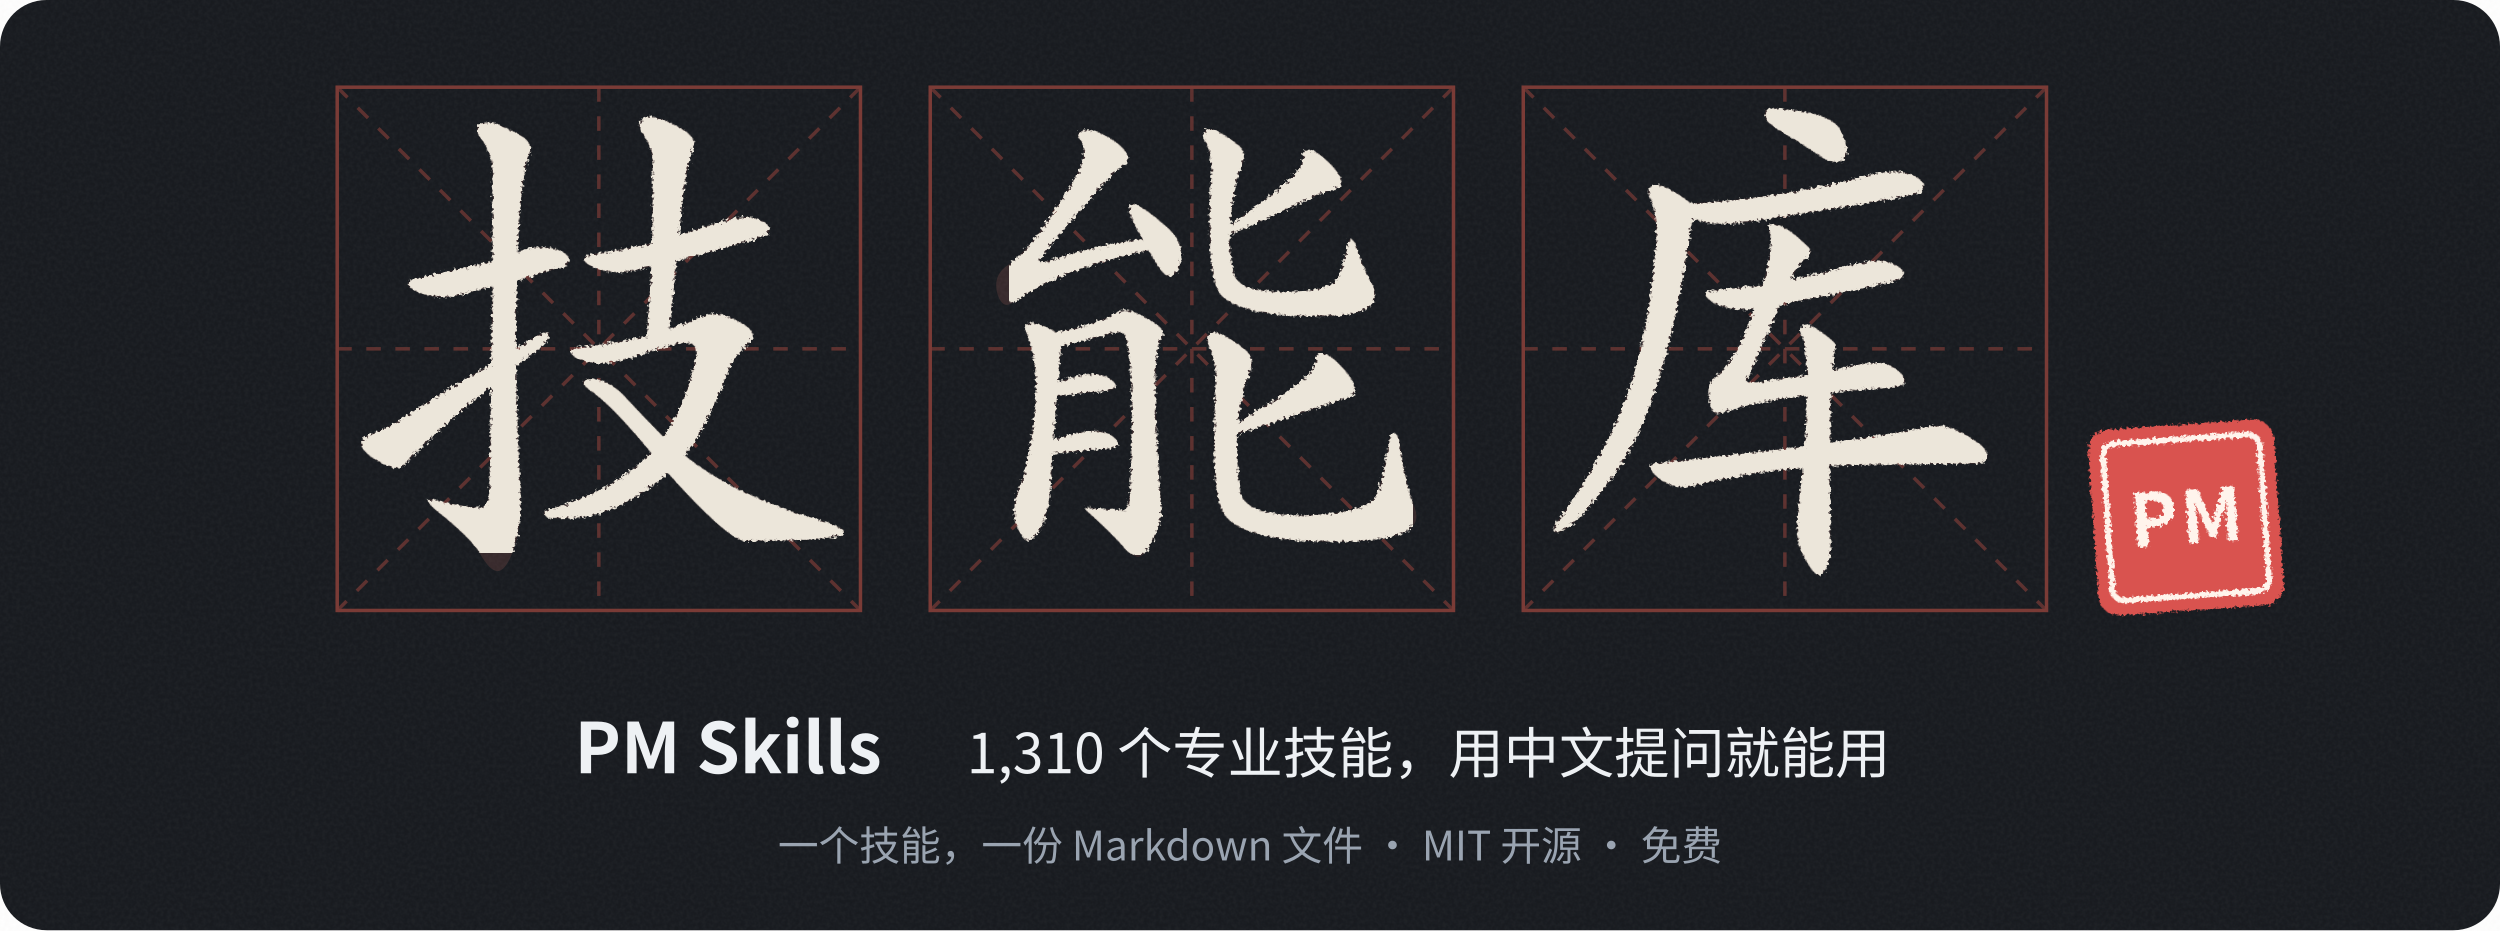
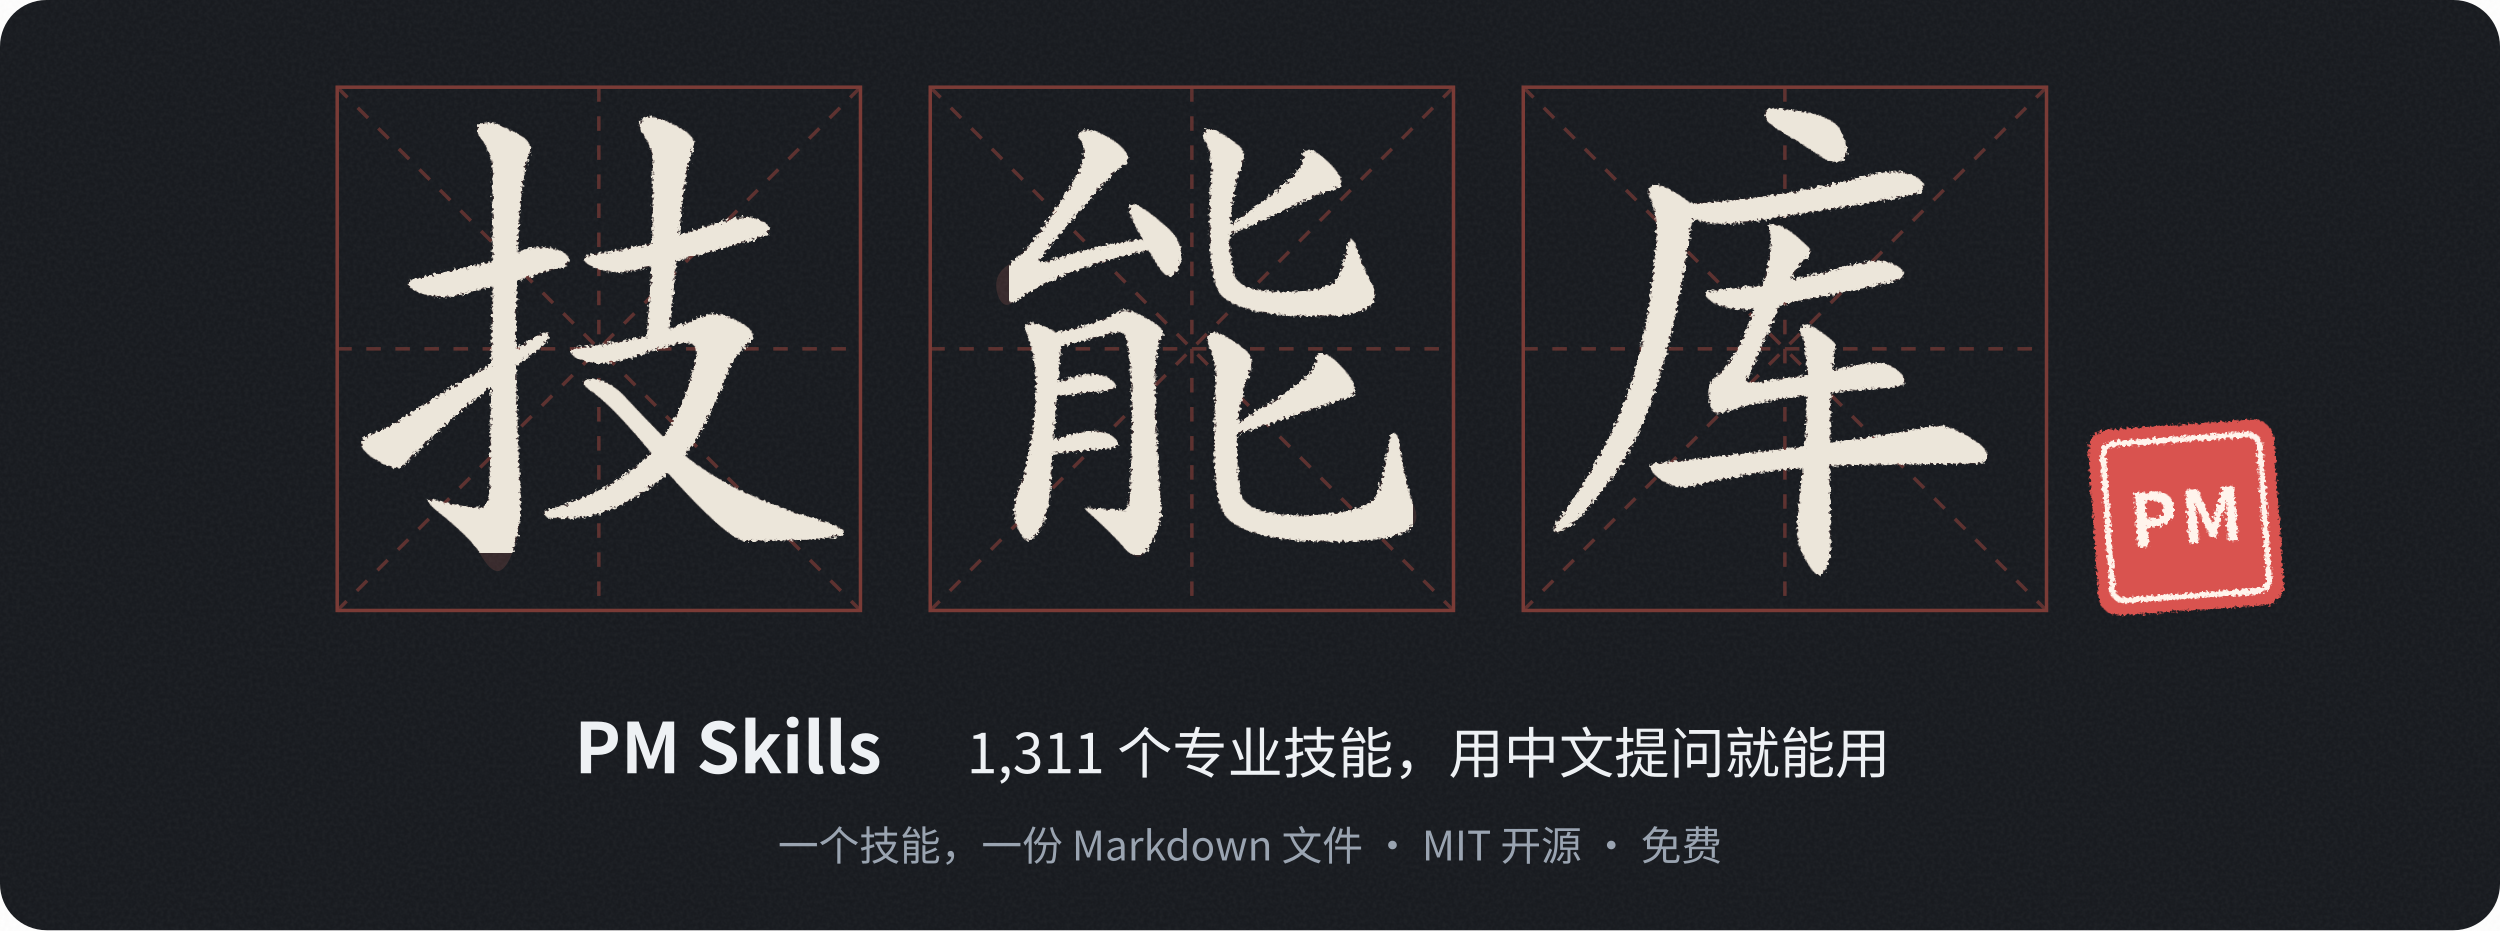
- <svg xmlns="http://www.w3.org/2000/svg" width="860" height="320" viewBox="0 0 860 320" role="img" aria-label="书法动画：“技能库”三个字一笔一画写出来，最后盖上 PM 印章。PM Skills，1,310 个专业技能，用中文提问就能用">
+ <svg xmlns="http://www.w3.org/2000/svg" width="860" height="320" viewBox="0 0 860 320" role="img" aria-label="书法动画：“技能库”三个字一笔一画写出来，最后盖上 PM 印章。PM Skills，1,311 个专业技能，用中文提问就能用">
  <style>
text{font-family:"PingFang SC","Noto Sans CJK SC","Microsoft YaHei",sans-serif}
@keyframes k0{0%,2.86%{stroke-dashoffset:302;opacity:0}2.93%{opacity:1}4.00%,91.43%{stroke-dashoffset:0;opacity:1}96.43%,100%{stroke-dashoffset:0;opacity:0}}.k0{animation:k0 14s infinite;stroke-dasharray:298 898;stroke-dashoffset:0}
@keyframes k1{0%,4.43%{stroke-dashoffset:946;opacity:0}4.50%{opacity:1}7.23%,91.43%{stroke-dashoffset:0;opacity:1}96.43%,100%{stroke-dashoffset:0;opacity:0}}.k1{animation:k1 14s infinite;stroke-dasharray:942 1542;stroke-dashoffset:0}
@keyframes k2{0%,7.66%{stroke-dashoffset:420;opacity:0}7.73%{opacity:1}8.90%,91.43%{stroke-dashoffset:0;opacity:1}96.43%,100%{stroke-dashoffset:0;opacity:0}}.k2{animation:k2 14s infinite;stroke-dasharray:416 1016;stroke-dashoffset:0}
@keyframes k3{0%,9.33%{stroke-dashoffset:349;opacity:0}9.40%{opacity:1}10.47%,91.43%{stroke-dashoffset:0;opacity:1}96.43%,100%{stroke-dashoffset:0;opacity:0}}.k3{animation:k3 14s infinite;stroke-dasharray:345 945;stroke-dashoffset:0}
@keyframes k4{0%,10.90%{stroke-dashoffset:436;opacity:0}10.97%{opacity:1}12.18%,91.43%{stroke-dashoffset:0;opacity:1}96.43%,100%{stroke-dashoffset:0;opacity:0}}.k4{animation:k4 14s infinite;stroke-dasharray:432 1032;stroke-dashoffset:0}
@keyframes k5{0%,12.61%{stroke-dashoffset:806;opacity:0}12.68%{opacity:1}15.00%,91.43%{stroke-dashoffset:0;opacity:1}96.43%,100%{stroke-dashoffset:0;opacity:0}}.k5{animation:k5 14s infinite;stroke-dasharray:802 1402;stroke-dashoffset:0}
@keyframes k6{0%,15.43%{stroke-dashoffset:606;opacity:0}15.50%{opacity:1}17.22%,91.43%{stroke-dashoffset:0;opacity:1}96.43%,100%{stroke-dashoffset:0;opacity:0}}.k6{animation:k6 14s infinite;stroke-dasharray:602 1202;stroke-dashoffset:0}
@keyframes k7{0%,19.43%{stroke-dashoffset:570;opacity:0}19.51%{opacity:1}21.12%,91.43%{stroke-dashoffset:0;opacity:1}96.43%,100%{stroke-dashoffset:0;opacity:0}}.k7{animation:k7 14s infinite;stroke-dasharray:566 1166;stroke-dashoffset:0}
@keyframes k8{0%,21.55%{stroke-dashoffset:143;opacity:0}21.62%{opacity:1}22.69%,91.43%{stroke-dashoffset:0;opacity:1}96.43%,100%{stroke-dashoffset:0;opacity:0}}.k8{animation:k8 14s infinite;stroke-dasharray:139 739;stroke-dashoffset:0}
@keyframes k9{0%,23.12%{stroke-dashoffset:422;opacity:0}23.19%{opacity:1}24.36%,91.43%{stroke-dashoffset:0;opacity:1}96.43%,100%{stroke-dashoffset:0;opacity:0}}.k9{animation:k9 14s infinite;stroke-dasharray:418 1018;stroke-dashoffset:0}
@keyframes k10{0%,24.79%{stroke-dashoffset:658;opacity:0}24.86%{opacity:1}26.74%,91.43%{stroke-dashoffset:0;opacity:1}96.43%,100%{stroke-dashoffset:0;opacity:0}}.k10{animation:k10 14s infinite;stroke-dasharray:654 1254;stroke-dashoffset:0}
@keyframes k11{0%,27.17%{stroke-dashoffset:109;opacity:0}27.24%{opacity:1}28.31%,91.43%{stroke-dashoffset:0;opacity:1}96.43%,100%{stroke-dashoffset:0;opacity:0}}.k11{animation:k11 14s infinite;stroke-dasharray:105 705;stroke-dashoffset:0}
@keyframes k12{0%,28.74%{stroke-dashoffset:122;opacity:0}28.81%{opacity:1}29.88%,91.43%{stroke-dashoffset:0;opacity:1}96.43%,100%{stroke-dashoffset:0;opacity:0}}.k12{animation:k12 14s infinite;stroke-dasharray:118 718;stroke-dashoffset:0}
@keyframes k13{0%,30.31%{stroke-dashoffset:250;opacity:0}30.38%{opacity:1}31.45%,91.43%{stroke-dashoffset:0;opacity:1}96.43%,100%{stroke-dashoffset:0;opacity:0}}.k13{animation:k13 14s infinite;stroke-dasharray:246 846;stroke-dashoffset:0}
@keyframes k14{0%,31.88%{stroke-dashoffset:667;opacity:0}31.95%{opacity:1}33.85%,91.43%{stroke-dashoffset:0;opacity:1}96.43%,100%{stroke-dashoffset:0;opacity:0}}.k14{animation:k14 14s infinite;stroke-dasharray:663 1263;stroke-dashoffset:0}
@keyframes k15{0%,34.28%{stroke-dashoffset:252;opacity:0}34.35%{opacity:1}35.43%,91.43%{stroke-dashoffset:0;opacity:1}96.43%,100%{stroke-dashoffset:0;opacity:0}}.k15{animation:k15 14s infinite;stroke-dasharray:248 848;stroke-dashoffset:0}
@keyframes k16{0%,35.85%{stroke-dashoffset:817;opacity:0}35.93%{opacity:1}38.27%,91.43%{stroke-dashoffset:0;opacity:1}96.43%,100%{stroke-dashoffset:0;opacity:0}}.k16{animation:k16 14s infinite;stroke-dasharray:813 1413;stroke-dashoffset:0}
@keyframes k17{0%,40.49%{stroke-dashoffset:160;opacity:0}40.56%{opacity:1}41.63%,91.43%{stroke-dashoffset:0;opacity:1}96.43%,100%{stroke-dashoffset:0;opacity:0}}.k17{animation:k17 14s infinite;stroke-dasharray:156 756;stroke-dashoffset:0}
@keyframes k18{0%,42.06%{stroke-dashoffset:450;opacity:0}42.13%{opacity:1}43.39%,91.43%{stroke-dashoffset:0;opacity:1}96.43%,100%{stroke-dashoffset:0;opacity:0}}.k18{animation:k18 14s infinite;stroke-dasharray:446 1046;stroke-dashoffset:0}
@keyframes k19{0%,43.82%{stroke-dashoffset:729;opacity:0}43.89%{opacity:1}45.97%,91.43%{stroke-dashoffset:0;opacity:1}96.43%,100%{stroke-dashoffset:0;opacity:0}}.k19{animation:k19 14s infinite;stroke-dasharray:725 1325;stroke-dashoffset:0}
@keyframes k20{0%,46.40%{stroke-dashoffset:372;opacity:0}46.47%{opacity:1}47.54%,91.43%{stroke-dashoffset:0;opacity:1}96.43%,100%{stroke-dashoffset:0;opacity:0}}.k20{animation:k20 14s infinite;stroke-dasharray:368 968;stroke-dashoffset:0}
@keyframes k21{0%,47.97%{stroke-dashoffset:688;opacity:0}48.04%{opacity:1}50.01%,91.43%{stroke-dashoffset:0;opacity:1}96.43%,100%{stroke-dashoffset:0;opacity:0}}.k21{animation:k21 14s infinite;stroke-dasharray:684 1284;stroke-dashoffset:0}
@keyframes k22{0%,50.44%{stroke-dashoffset:646;opacity:0}50.51%{opacity:1}52.35%,91.43%{stroke-dashoffset:0;opacity:1}96.43%,100%{stroke-dashoffset:0;opacity:0}}.k22{animation:k22 14s infinite;stroke-dasharray:642 1242;stroke-dashoffset:0}
@keyframes k23{0%,52.78%{stroke-dashoffset:480;opacity:0}52.85%{opacity:1}54.19%,91.43%{stroke-dashoffset:0;opacity:1}96.43%,100%{stroke-dashoffset:0;opacity:0}}.k23{animation:k23 14s infinite;stroke-dasharray:476 1076;stroke-dashoffset:0}
@keyframes seal{0%,57.48%{opacity:0;transform:scale(1.35)}59.98%{opacity:1;transform:scale(.96)}61.41%,91.43%{opacity:1;transform:scale(1)}96.43%,100%{opacity:0;transform:scale(1)}}.seal{animation:seal 14s infinite;transform-box:fill-box;transform-origin:center}
@media (prefers-reduced-motion: reduce){[class]{animation:none!important}}
</style>
  <defs>
    <filter id="brush" x="-5%" y="-5%" width="110%" height="110%">
      <feTurbulence type="fractalNoise" baseFrequency=".9" numOctaves="2" seed="7" result="n" />
      <feDisplacementMap in="SourceGraphic" in2="n" scale="2.2" />
    </filter>
    <filter id="grain">
      <feTurbulence type="fractalNoise" baseFrequency=".75" numOctaves="2" seed="3" />
      <feColorMatrix values="0 0 0 0 .5  0 0 0 0 .45  0 0 0 0 .4  0 0 0 .07 0" />
    </filter>
    <clipPath id="c0">
      <path d="M 352 522 Q 445 549 448 551 Q 457 560 452 568 Q 445 580 414 586 Q 383 590 353 577 L 304 559 Q 163 528 160 526 Q 123 519 150 503 Q 195 479 254 497 Q 276 504 304 510 L 352 522 Z" />
    </clipPath>
    <clipPath id="c1">
      <path d="M 301 315 Q 300 224 298 112 Q 298 87 284 78 Q 280 74 209 87 Q 176 99 179 89 Q 180 82 200 67 Q 263 16 279 -12 Q 298 -46 313 -47 Q 328 -48 342 -13 Q 361 33 359 106 Q 352 230 350 354 L 350 387 Q 349 454 352 522 L 353 577 Q 359 718 374 765 Q 392 795 336 817 Q 302 836 283 829 Q 265 822 281 800 Q 303 772 304 738 Q 305 719 304 559 L 304 510 Q 303 444 301 358 L 301 315 Z" />
    </clipPath>
    <clipPath id="c2">
      <path d="M 301 358 Q 205 303 123 249 Q 87 227 63 220 Q 50 213 47 204 Q 46 194 62 180 Q 83 164 108 156 Q 124 152 135 165 Q 193 228 301 315 L 350 354 Q 365 367 381 378 Q 403 391 412 407 Q 419 422 408 420 Q 395 420 350 387 L 301 358 Z" />
    </clipPath>
    <clipPath id="c3">
      <path d="M 664 560 Q 833 605 840 611 Q 849 620 844 628 Q 837 640 806 646 Q 779 649 669 610 L 616 595 Q 564 583 504 574 Q 467 567 495 551 Q 540 527 604 547 Q 608 548 615 549 L 664 560 Z" />
    </clipPath>
    <clipPath id="c4">
      <path d="M 650 427 Q 657 496 664 560 L 669 610 Q 679 733 698 787 Q 702 797 682 814 Q 646 836 621 841 Q 605 845 596 836 Q 587 829 596 813 Q 618 779 617 755 Q 618 679 616 595 L 615 549 Q 611 485 606 413 C 604 383 647 397 650 427 Z" />
    </clipPath>
    <clipPath id="c5">
      <path d="M 679 180 Q 716 219 765 344 Q 778 375 801 395 Q 822 413 807 427 Q 794 440 759 453 Q 734 462 703 446 Q 678 437 650 427 L 606 413 Q 555 401 479 392 Q 464 391 459 383 Q 455 376 475 367 Q 515 352 568 369 Q 665 400 684 400 Q 709 397 702 371 Q 680 272 638 216 L 614 185 Q 548 113 413 73 Q 397 69 410 59 Q 417 55 462 57 Q 555 64 647 145 L 679 180 Z" />
    </clipPath>
    <clipPath id="c6">
      <path d="M 647 145 Q 761 18 796 12 Q 911 12 957 18 Q 994 22 991 32 Q 988 41 896 67 Q 754 118 682 178 Q 679 179 679 180 L 638 216 Q 604 250 568 289 Q 534 328 501 328 Q 485 329 481 324 Q 480 318 493 308 Q 536 280 614 185 L 647 145 Z" />
    </clipPath>
    <clipPath id="c7">
      <path d="M 415 603 Q 327 591 225 558 Q 209 554 217 566 Q 233 590 282 646 Q 357 733 372 743 Q 381 750 386 757 Q 390 770 371 786 Q 337 813 311 816 Q 298 817 291 811 Q 287 804 295 795 Q 310 774 286 727 Q 208 594 157 555 Q 120 534 132 494 Q 139 473 151 474 Q 157 475 171 484 Q 249 539 400 575 Q 412 578 421 579 Q 422 580 428 580 C 458 585 445 607 415 603 Z" />
    </clipPath>
    <clipPath id="c8">
      <path d="M 428 580 Q 452 535 464 531 Q 473 528 481 537 Q 490 547 491 575 Q 492 596 469 621 Q 412 672 396 671 Q 392 670 389 658 Q 388 652 415 603 L 428 580 Z" />
    </clipPath>
    <clipPath id="c9">
      <path d="M 241 210 Q 244 259 248 296 L 250 322 Q 253 370 256 387 Q 256 391 256 393 C 258 412 258 412 245 420 Q 244 423 240 424 Q 212 439 195 438 Q 182 434 187 423 Q 230 324 181 134 Q 148 64 180 22 Q 186 9 196 14 Q 238 41 238 175 Q 238 179 239 183 L 241 210 Z" />
    </clipPath>
    <clipPath id="c10">
      <path d="M 256 393 Q 262 394 269 397 Q 314 407 359 419 Q 377 423 381 415 Q 402 352 391 105 Q 388 83 382 72 Q 381 72 322 75 Q 303 81 305 72 Q 350 32 376 3 Q 388 -13 402 -18 Q 409 -22 418 -13 Q 454 33 452 81 Q 430 366 450 404 Q 460 420 450 430 Q 431 446 398 460 Q 382 467 368 460 Q 320 433 245 420 C 216 414 227 385 256 393 Z" />
    </clipPath>
    <clipPath id="c11">
      <path d="M 248 296 Q 249 296 254 296 Q 308 303 348 306 Q 369 310 361 321 Q 351 334 329 338 Q 298 342 250 322 C 222 311 218 296 248 296 Z" />
    </clipPath>
    <clipPath id="c12">
      <path d="M 239 183 Q 240 183 245 183 Q 306 190 351 193 Q 373 197 365 209 Q 355 222 331 227 Q 307 231 241 210 C 212 201 209 183 239 183 Z" />
    </clipPath>
    <clipPath id="c13">
      <path d="M 586 611 Q 622 626 744 683 Q 765 693 788 699 Q 810 705 803 723 Q 794 741 773 759 Q 754 777 741 776 Q 728 777 730 764 Q 730 733 658 682 Q 624 657 587 630 C 563 612 558 599 586 611 Z" />
    </clipPath>
    <clipPath id="c14">
      <path d="M 867 511 Q 851 536 835 584 Q 832 597 825 602 Q 818 606 816 587 Q 803 532 794 521 Q 776 500 685 499 Q 637 502 617 510 Q 599 520 596 532 Q 587 556 586 611 L 587 630 Q 593 708 609 744 Q 621 771 603 787 Q 558 821 544 818 Q 531 814 537 797 Q 555 763 549 713 Q 540 530 568 495 Q 583 474 642 461 Q 687 452 759 452 Q 825 452 851 465 Q 879 481 867 511 Z" />
    </clipPath>
    <clipPath id="c15">
      <path d="M 600 221 Q 705 255 812 291 Q 836 295 830 315 Q 823 336 801 357 Q 782 378 768 378 Q 755 381 755 366 Q 752 336 672 286 Q 638 267 603 243 C 578 226 571 212 600 221 Z" />
    </clipPath>
    <clipPath id="c16">
      <path d="M 948 77 Q 930 123 919 201 Q 918 217 910 222 Q 901 226 898 207 Q 882 110 868 94 Q 837 64 726 62 Q 663 63 637 75 Q 613 87 608 103 Q 601 125 600 221 L 603 243 Q 609 307 624 338 Q 637 368 618 385 Q 569 424 552 420 Q 537 414 544 397 Q 563 360 558 304 Q 549 99 575 65 Q 596 32 673 19 Q 728 9 818 11 Q 897 14 930 30 Q 960 46 948 77 Z" />
    </clipPath>
    <clipPath id="c17">
      <path d="M 512 809 Q 548 788 586 762 Q 602 752 619 755 Q 629 756 633 772 Q 634 788 620 817 Q 604 850 498 858 Q 482 859 475 855 Q 471 851 475 837 Q 481 827 512 809 Z" />
    </clipPath>
    <clipPath id="c18">
      <path d="M 335 642 Q 371 627 438 636 Q 753 684 773 693 Q 774 694 777 695 Q 787 702 782 712 Q 776 725 747 733 Q 719 742 623 714 Q 467 680 332 673 Q 329 673 328 672 C 298 669 307 651 335 642 Z" />
    </clipPath>
    <clipPath id="c19">
      <path d="M 328 672 Q 312 687 286 700 Q 267 712 253 707 Q 240 700 247 686 Q 265 652 259 580 Q 258 574 257 566 Q 242 394 194 273 Q 149 162 68 52 Q 62 45 60 39 Q 57 27 68 29 Q 102 35 189 157 Q 202 181 217 206 Q 287 348 324 600 Q 328 636 335 642 C 342 661 342 661 328 672 Z" />
    </clipPath>
    <clipPath id="c20">
      <path d="M 503 475 Q 731 518 738 525 Q 747 532 743 540 Q 736 552 708 560 Q 689 566 586 537 Q 526 525 524 522 L 468 512 Q 425 508 378 503 Q 342 499 367 482 Q 397 461 453 466 L 503 475 Z" />
    </clipPath>
    <clipPath id="c21">
      <path d="M 603 302 Q 664 309 707 311 Q 744 312 747 324 Q 748 337 721 354 Q 694 370 605 346 L 556 337 Q 508 330 455 322 Q 439 321 437 324 Q 437 325 503 475 L 524 522 Q 537 553 551 563 Q 569 576 558 587 Q 513 632 487 632 Q 477 632 483 612 Q 489 582 468 512 L 453 466 Q 417 364 375 332 Q 354 317 368 272 Q 372 257 389 263 Q 452 285 555 297 L 603 302 Z" />
    </clipPath>
    <clipPath id="c22">
      <path d="M 551 197 Q 416 181 262 164 Q 240 163 256 143 Q 272 127 291 121 Q 315 115 332 120 Q 473 153 547 154 L 600 159 Q 642 162 879 163 Q 901 162 907 172 Q 913 185 895 200 Q 837 245 796 236 Q 721 221 601 204 L 551 197 Z" />
    </clipPath>
    <clipPath id="c23">
      <path d="M 605 346 Q 606 371 610 385 Q 613 397 606 403 Q 584 422 565 432 Q 553 436 544 429 Q 538 426 545 416 Q 551 407 556 337 L 555 297 Q 554 266 553 226 Q 552 211 551 197 L 547 154 Q 532 33 538 11 Q 544 -13 557 -32 Q 567 -50 576 -54 Q 586 -55 592 -43 Q 605 -12 601 18 Q 600 91 600 159 L 601 204 Q 601 280 603 302 L 605 346 Z" />
    </clipPath>
  </defs>
  <rect width="860" height="320" rx="16" fill="#15181d" />
  <rect width="860" height="320" rx="16" filter="url(#grain)" />
  <g stroke="#7a3b36" fill="none" stroke-width="1.2">
    <rect x="116" y="30" width="180" height="180" />
    <path d="M116 120h180M206 30v180M116 30l180 180M296 30l-180 180" stroke-dasharray="5 5" opacity=".7" />
  </g>
  <g transform="matrix(0.17578 0 0 -0.17578 116 188.20)" fill="#e07a6c" opacity=".16">
    <path d="M 352 522 Q 445 549 448 551 Q 457 560 452 568 Q 445 580 414 586 Q 383 590 353 577 L 304 559 Q 163 528 160 526 Q 123 519 150 503 Q 195 479 254 497 Q 276 504 304 510 L 352 522 Z" />
    <path d="M 301 315 Q 300 224 298 112 Q 298 87 284 78 Q 280 74 209 87 Q 176 99 179 89 Q 180 82 200 67 Q 263 16 279 -12 Q 298 -46 313 -47 Q 328 -48 342 -13 Q 361 33 359 106 Q 352 230 350 354 L 350 387 Q 349 454 352 522 L 353 577 Q 359 718 374 765 Q 392 795 336 817 Q 302 836 283 829 Q 265 822 281 800 Q 303 772 304 738 Q 305 719 304 559 L 304 510 Q 303 444 301 358 L 301 315 Z" />
    <path d="M 301 358 Q 205 303 123 249 Q 87 227 63 220 Q 50 213 47 204 Q 46 194 62 180 Q 83 164 108 156 Q 124 152 135 165 Q 193 228 301 315 L 350 354 Q 365 367 381 378 Q 403 391 412 407 Q 419 422 408 420 Q 395 420 350 387 L 301 358 Z" />
    <path d="M 664 560 Q 833 605 840 611 Q 849 620 844 628 Q 837 640 806 646 Q 779 649 669 610 L 616 595 Q 564 583 504 574 Q 467 567 495 551 Q 540 527 604 547 Q 608 548 615 549 L 664 560 Z" />
    <path d="M 650 427 Q 657 496 664 560 L 669 610 Q 679 733 698 787 Q 702 797 682 814 Q 646 836 621 841 Q 605 845 596 836 Q 587 829 596 813 Q 618 779 617 755 Q 618 679 616 595 L 615 549 Q 611 485 606 413 C 604 383 647 397 650 427 Z" />
    <path d="M 679 180 Q 716 219 765 344 Q 778 375 801 395 Q 822 413 807 427 Q 794 440 759 453 Q 734 462 703 446 Q 678 437 650 427 L 606 413 Q 555 401 479 392 Q 464 391 459 383 Q 455 376 475 367 Q 515 352 568 369 Q 665 400 684 400 Q 709 397 702 371 Q 680 272 638 216 L 614 185 Q 548 113 413 73 Q 397 69 410 59 Q 417 55 462 57 Q 555 64 647 145 L 679 180 Z" />
    <path d="M 647 145 Q 761 18 796 12 Q 911 12 957 18 Q 994 22 991 32 Q 988 41 896 67 Q 754 118 682 178 Q 679 179 679 180 L 638 216 Q 604 250 568 289 Q 534 328 501 328 Q 485 329 481 324 Q 480 318 493 308 Q 536 280 614 185 L 647 145 Z" />
  </g>
  <g filter="url(#brush)">
    <g transform="matrix(0.17578 0 0 -0.17578 116 188.20)" fill="none" stroke="#ece6da" stroke-width="140" stroke-linecap="round" stroke-linejoin="round">
      <path class="k0" clip-path="url(#c0)" d="M152 516L188 511L240 518L393 561L443 560" />
      <path class="k1" clip-path="url(#c1)" d="M289 814L306 806L337 771L325 415L328 97L322 66L305 34L237 61L198 80L196 87L185 87" />
      <path class="k2" clip-path="url(#c2)" d="M60 202L111 197L227 287L406 412" />
      <path class="k3" clip-path="url(#c3)" d="M496 564L533 558L573 563L797 622L833 622" />
      <path class="k4" clip-path="url(#c4)" d="M608 825L654 783L630 443L612 421" />
      <path class="k5" clip-path="url(#c5)" d="M467 381L511 377L555 383L691 420L724 418L747 406L718 308L691 247L634 168L598 136L532 96L452 69L415 65" />
      <path class="k6" clip-path="url(#c6)" d="M486 322L516 310L550 285L673 151L778 70L826 51L986 30" />
    </g>
  </g>
  <g stroke="#7a3b36" fill="none" stroke-width="1.2">
    <rect x="320" y="30" width="180" height="180" />
    <path d="M320 120h180M410 30v180M320 30l180 180M500 30l-180 180" stroke-dasharray="5 5" opacity=".7" />
  </g>
  <g transform="matrix(0.17578 0 0 -0.17578 320 188.20)" fill="#e07a6c" opacity=".16">
    <path d="M 415 603 Q 327 591 225 558 Q 209 554 217 566 Q 233 590 282 646 Q 357 733 372 743 Q 381 750 386 757 Q 390 770 371 786 Q 337 813 311 816 Q 298 817 291 811 Q 287 804 295 795 Q 310 774 286 727 Q 208 594 157 555 Q 120 534 132 494 Q 139 473 151 474 Q 157 475 171 484 Q 249 539 400 575 Q 412 578 421 579 Q 422 580 428 580 C 458 585 445 607 415 603 Z" />
    <path d="M 428 580 Q 452 535 464 531 Q 473 528 481 537 Q 490 547 491 575 Q 492 596 469 621 Q 412 672 396 671 Q 392 670 389 658 Q 388 652 415 603 L 428 580 Z" />
    <path d="M 241 210 Q 244 259 248 296 L 250 322 Q 253 370 256 387 Q 256 391 256 393 C 258 412 258 412 245 420 Q 244 423 240 424 Q 212 439 195 438 Q 182 434 187 423 Q 230 324 181 134 Q 148 64 180 22 Q 186 9 196 14 Q 238 41 238 175 Q 238 179 239 183 L 241 210 Z" />
    <path d="M 256 393 Q 262 394 269 397 Q 314 407 359 419 Q 377 423 381 415 Q 402 352 391 105 Q 388 83 382 72 Q 381 72 322 75 Q 303 81 305 72 Q 350 32 376 3 Q 388 -13 402 -18 Q 409 -22 418 -13 Q 454 33 452 81 Q 430 366 450 404 Q 460 420 450 430 Q 431 446 398 460 Q 382 467 368 460 Q 320 433 245 420 C 216 414 227 385 256 393 Z" />
    <path d="M 248 296 Q 249 296 254 296 Q 308 303 348 306 Q 369 310 361 321 Q 351 334 329 338 Q 298 342 250 322 C 222 311 218 296 248 296 Z" />
    <path d="M 239 183 Q 240 183 245 183 Q 306 190 351 193 Q 373 197 365 209 Q 355 222 331 227 Q 307 231 241 210 C 212 201 209 183 239 183 Z" />
    <path d="M 586 611 Q 622 626 744 683 Q 765 693 788 699 Q 810 705 803 723 Q 794 741 773 759 Q 754 777 741 776 Q 728 777 730 764 Q 730 733 658 682 Q 624 657 587 630 C 563 612 558 599 586 611 Z" />
    <path d="M 867 511 Q 851 536 835 584 Q 832 597 825 602 Q 818 606 816 587 Q 803 532 794 521 Q 776 500 685 499 Q 637 502 617 510 Q 599 520 596 532 Q 587 556 586 611 L 587 630 Q 593 708 609 744 Q 621 771 603 787 Q 558 821 544 818 Q 531 814 537 797 Q 555 763 549 713 Q 540 530 568 495 Q 583 474 642 461 Q 687 452 759 452 Q 825 452 851 465 Q 879 481 867 511 Z" />
    <path d="M 600 221 Q 705 255 812 291 Q 836 295 830 315 Q 823 336 801 357 Q 782 378 768 378 Q 755 381 755 366 Q 752 336 672 286 Q 638 267 603 243 C 578 226 571 212 600 221 Z" />
    <path d="M 948 77 Q 930 123 919 201 Q 918 217 910 222 Q 901 226 898 207 Q 882 110 868 94 Q 837 64 726 62 Q 663 63 637 75 Q 613 87 608 103 Q 601 125 600 221 L 603 243 Q 609 307 624 338 Q 637 368 618 385 Q 569 424 552 420 Q 537 414 544 397 Q 563 360 558 304 Q 549 99 575 65 Q 596 32 673 19 Q 728 9 818 11 Q 897 14 930 30 Q 960 46 948 77 Z" />
  </g>
  <g filter="url(#brush)">
    <g transform="matrix(0.17578 0 0 -0.17578 320 188.20)" fill="none" stroke="#ece6da" stroke-width="140" stroke-linecap="round" stroke-linejoin="round">
      <path class="k7" clip-path="url(#c7)" d="M299 806L320 792L337 762L276 668L205 579L193 539L225 537L312 568L396 588L424 585" />
      <path class="k8" clip-path="url(#c8)" d="M398 662L452 597L468 545" />
      <path class="k9" clip-path="url(#c9)" d="M196 428L223 402L229 332L215 164L191 24" />
      <path class="k10" clip-path="url(#c10)" d="M254 416L264 410L380 441L396 435L417 412L421 92L414 55L401 36L314 70" />
      <path class="k11" clip-path="url(#c11)" d="M251 302L264 312L303 320L352 316" />
      <path class="k12" clip-path="url(#c12)" d="M242 190L256 201L292 207L330 209L355 203" />
      <path class="k13" clip-path="url(#c13)" d="M738 767L752 746L754 725L685 676L598 628L588 616" />
      <path class="k14" clip-path="url(#c14)" d="M547 806L581 761L570 699L565 611L573 537L591 502L621 486L689 476L750 477L803 486L828 499L824 595" />
      <path class="k15" clip-path="url(#c15)" d="M764 369L773 356L777 321L720 287L612 236L607 226" />
      <path class="k16" clip-path="url(#c16)" d="M556 406L593 357L579 264L579 143L593 80L620 58L667 42L760 37L843 44L895 62L905 73L908 214" />
    </g>
  </g>
  <g stroke="#7a3b36" fill="none" stroke-width="1.2">
    <rect x="524" y="30" width="180" height="180" />
    <path d="M524 120h180M614 30v180M524 30l180 180M704 30l-180 180" stroke-dasharray="5 5" opacity=".7" />
  </g>
  <g transform="matrix(0.17578 0 0 -0.17578 524 188.20)" fill="#e07a6c" opacity=".16">
    <path d="M 512 809 Q 548 788 586 762 Q 602 752 619 755 Q 629 756 633 772 Q 634 788 620 817 Q 604 850 498 858 Q 482 859 475 855 Q 471 851 475 837 Q 481 827 512 809 Z" />
    <path d="M 335 642 Q 371 627 438 636 Q 753 684 773 693 Q 774 694 777 695 Q 787 702 782 712 Q 776 725 747 733 Q 719 742 623 714 Q 467 680 332 673 Q 329 673 328 672 C 298 669 307 651 335 642 Z" />
    <path d="M 328 672 Q 312 687 286 700 Q 267 712 253 707 Q 240 700 247 686 Q 265 652 259 580 Q 258 574 257 566 Q 242 394 194 273 Q 149 162 68 52 Q 62 45 60 39 Q 57 27 68 29 Q 102 35 189 157 Q 202 181 217 206 Q 287 348 324 600 Q 328 636 335 642 C 342 661 342 661 328 672 Z" />
    <path d="M 503 475 Q 731 518 738 525 Q 747 532 743 540 Q 736 552 708 560 Q 689 566 586 537 Q 526 525 524 522 L 468 512 Q 425 508 378 503 Q 342 499 367 482 Q 397 461 453 466 L 503 475 Z" />
    <path d="M 603 302 Q 664 309 707 311 Q 744 312 747 324 Q 748 337 721 354 Q 694 370 605 346 L 556 337 Q 508 330 455 322 Q 439 321 437 324 Q 437 325 503 475 L 524 522 Q 537 553 551 563 Q 569 576 558 587 Q 513 632 487 632 Q 477 632 483 612 Q 489 582 468 512 L 453 466 Q 417 364 375 332 Q 354 317 368 272 Q 372 257 389 263 Q 452 285 555 297 L 603 302 Z" />
    <path d="M 551 197 Q 416 181 262 164 Q 240 163 256 143 Q 272 127 291 121 Q 315 115 332 120 Q 473 153 547 154 L 600 159 Q 642 162 879 163 Q 901 162 907 172 Q 913 185 895 200 Q 837 245 796 236 Q 721 221 601 204 L 551 197 Z" />
    <path d="M 605 346 Q 606 371 610 385 Q 613 397 606 403 Q 584 422 565 432 Q 553 436 544 429 Q 538 426 545 416 Q 551 407 556 337 L 555 297 Q 554 266 553 226 Q 552 211 551 197 L 547 154 Q 532 33 538 11 Q 544 -13 557 -32 Q 567 -50 576 -54 Q 586 -55 592 -43 Q 605 -12 601 18 Q 600 91 600 159 L 601 204 Q 601 280 603 302 L 605 346 Z" />
  </g>
  <g filter="url(#brush)">
    <g transform="matrix(0.17578 0 0 -0.17578 524 188.20)" fill="none" stroke="#ece6da" stroke-width="140" stroke-linecap="round" stroke-linejoin="round">
      <path class="k17" clip-path="url(#c17)" d="M482 849L580 808L615 773" />
      <path class="k18" clip-path="url(#c18)" d="M332 665L350 656L409 655L551 675L724 709L771 706" />
      <path class="k19" clip-path="url(#c19)" d="M258 694L288 663L295 652L295 636L264 421L241 332L198 222L153 140L100 69L69 38" />
      <path class="k20" clip-path="url(#c20)" d="M369 494L414 486L455 488L698 538L731 536" />
      <path class="k21" clip-path="url(#c21)" d="M490 622L517 578L460 422L403 307L427 300L458 301L686 335L737 326" />
      <path class="k22" clip-path="url(#c22)" d="M259 153L314 143L503 172L806 200L894 179" />
      <path class="k23" clip-path="url(#c23)" d="M552 423L581 386L568 31L578 -42" />
    </g>
  </g>
  <g transform="rotate(-4 752 178)">
    <g class="seal" filter="url(#brush)">
      <rect x="720" y="146" width="64" height="64" rx="7" fill="#d9534f" />
      <rect x="725" y="151" width="54" height="54" rx="4" fill="none" stroke="#fff4ec" stroke-width="2" />
      <text x="752" y="187" text-anchor="middle" font-size="25" font-weight="700" font-family="&quot;Songti SC&quot;,&quot;STSong&quot;,&quot;Noto Serif CJK SC&quot;,serif" fill="#fff4ec" letter-spacing="1">PM</text>
    </g>
  </g>
  <text x="197.6" y="266" font-size="24" font-weight="700" fill="#eef1f4" font-family="-apple-system,&quot;Segoe UI&quot;,&quot;PingFang SC&quot;,&quot;Noto Sans CJK SC&quot;,&quot;Microsoft YaHei&quot;,sans-serif">PM Skills</text>
-   <text x="332.56" y="266" font-size="19" fill="#eef1f4">1,310 个专业技能，用中文提问就能用</text>
+   <text x="332.56" y="266" font-size="19" fill="#eef1f4">1,311 个专业技能，用中文提问就能用</text>
  <text x="430" y="296" text-anchor="middle" font-size="14" fill="#9aa4b1">一个技能，一份 Markdown 文件 · MIT 开源 · 免费</text>
</svg>
